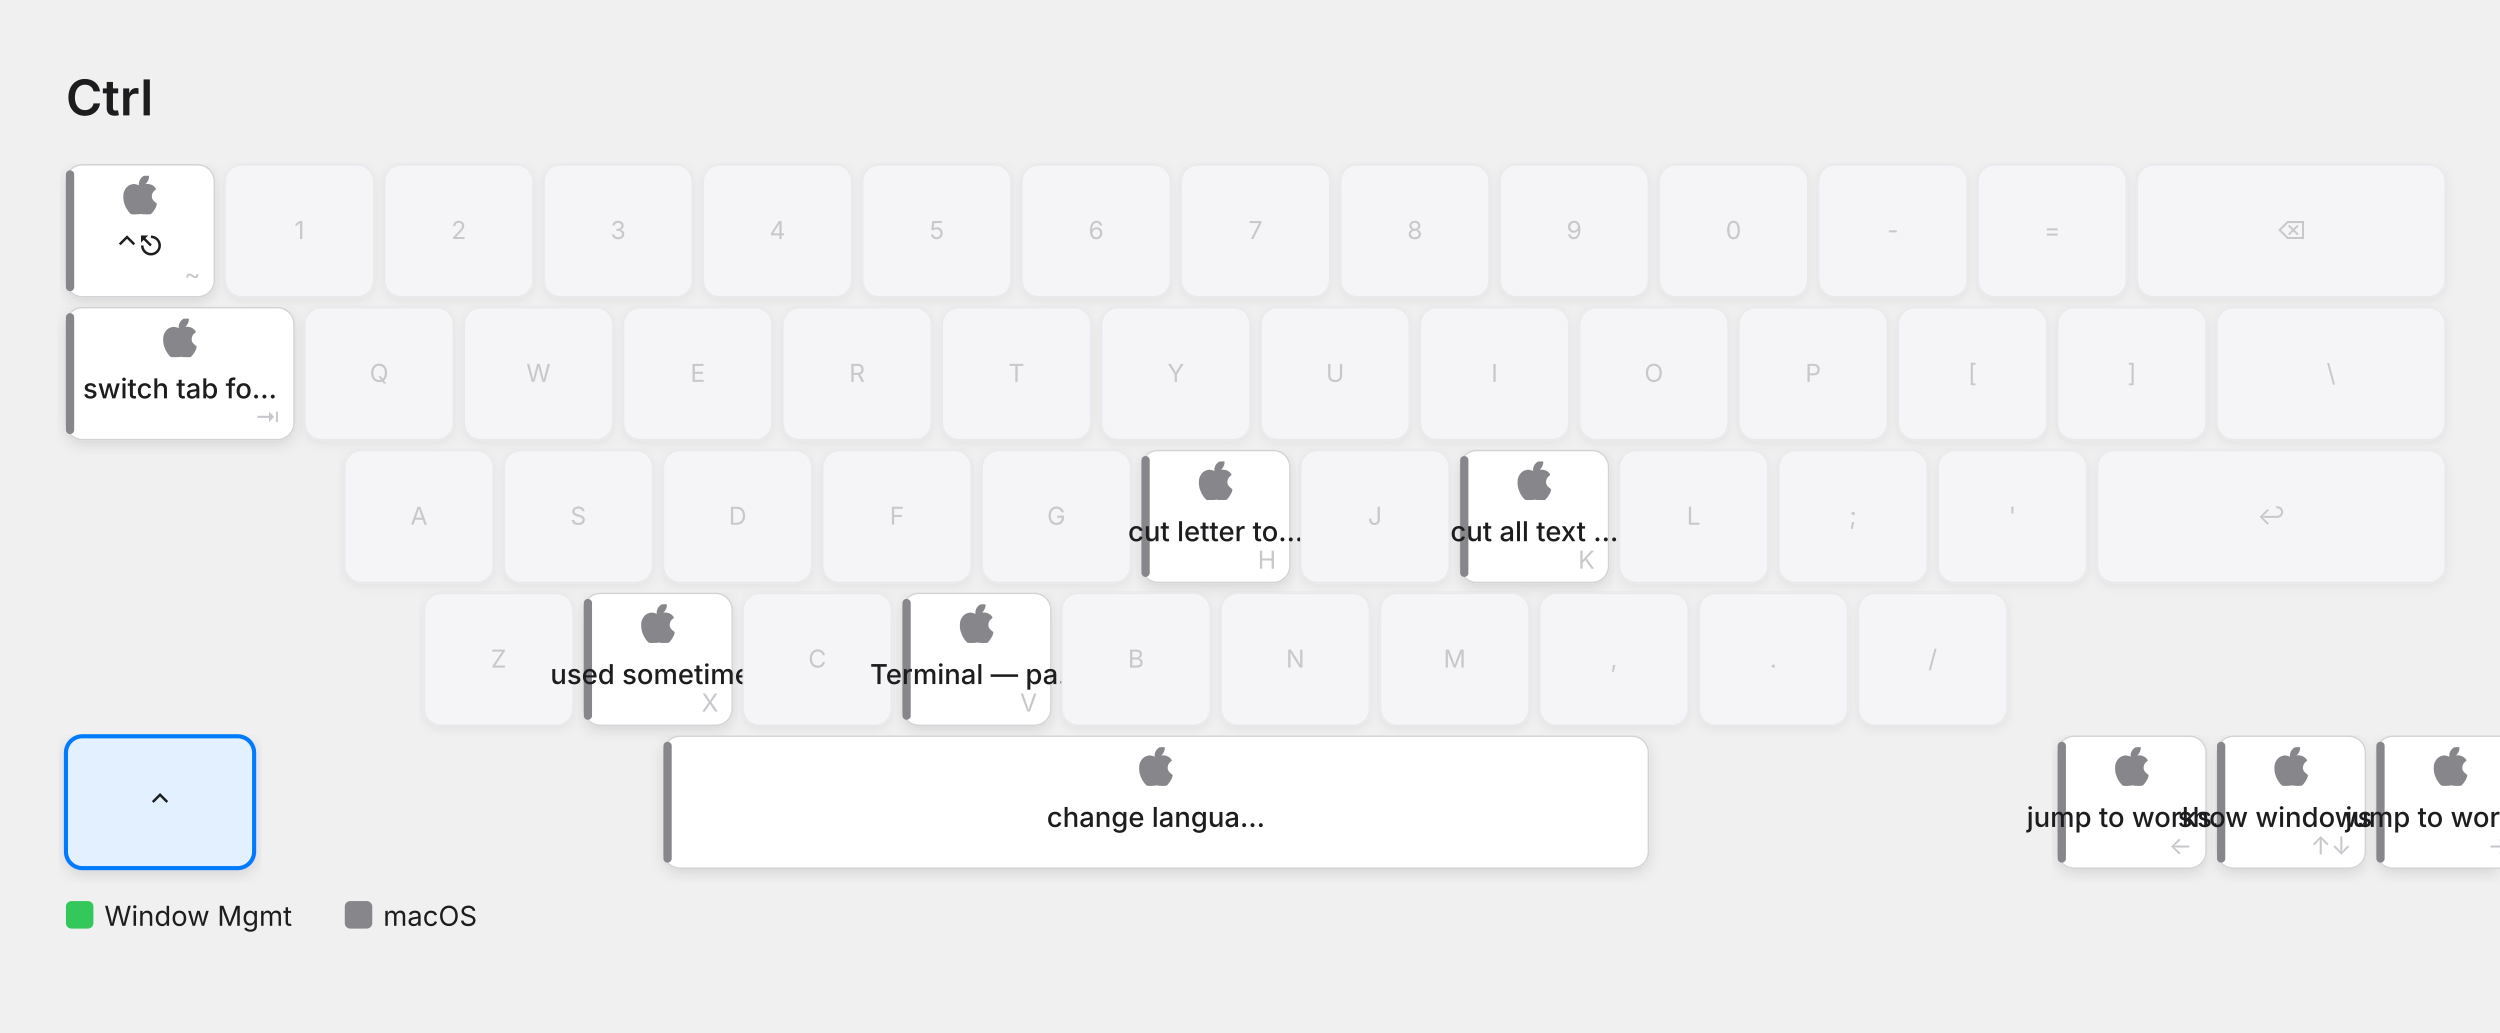
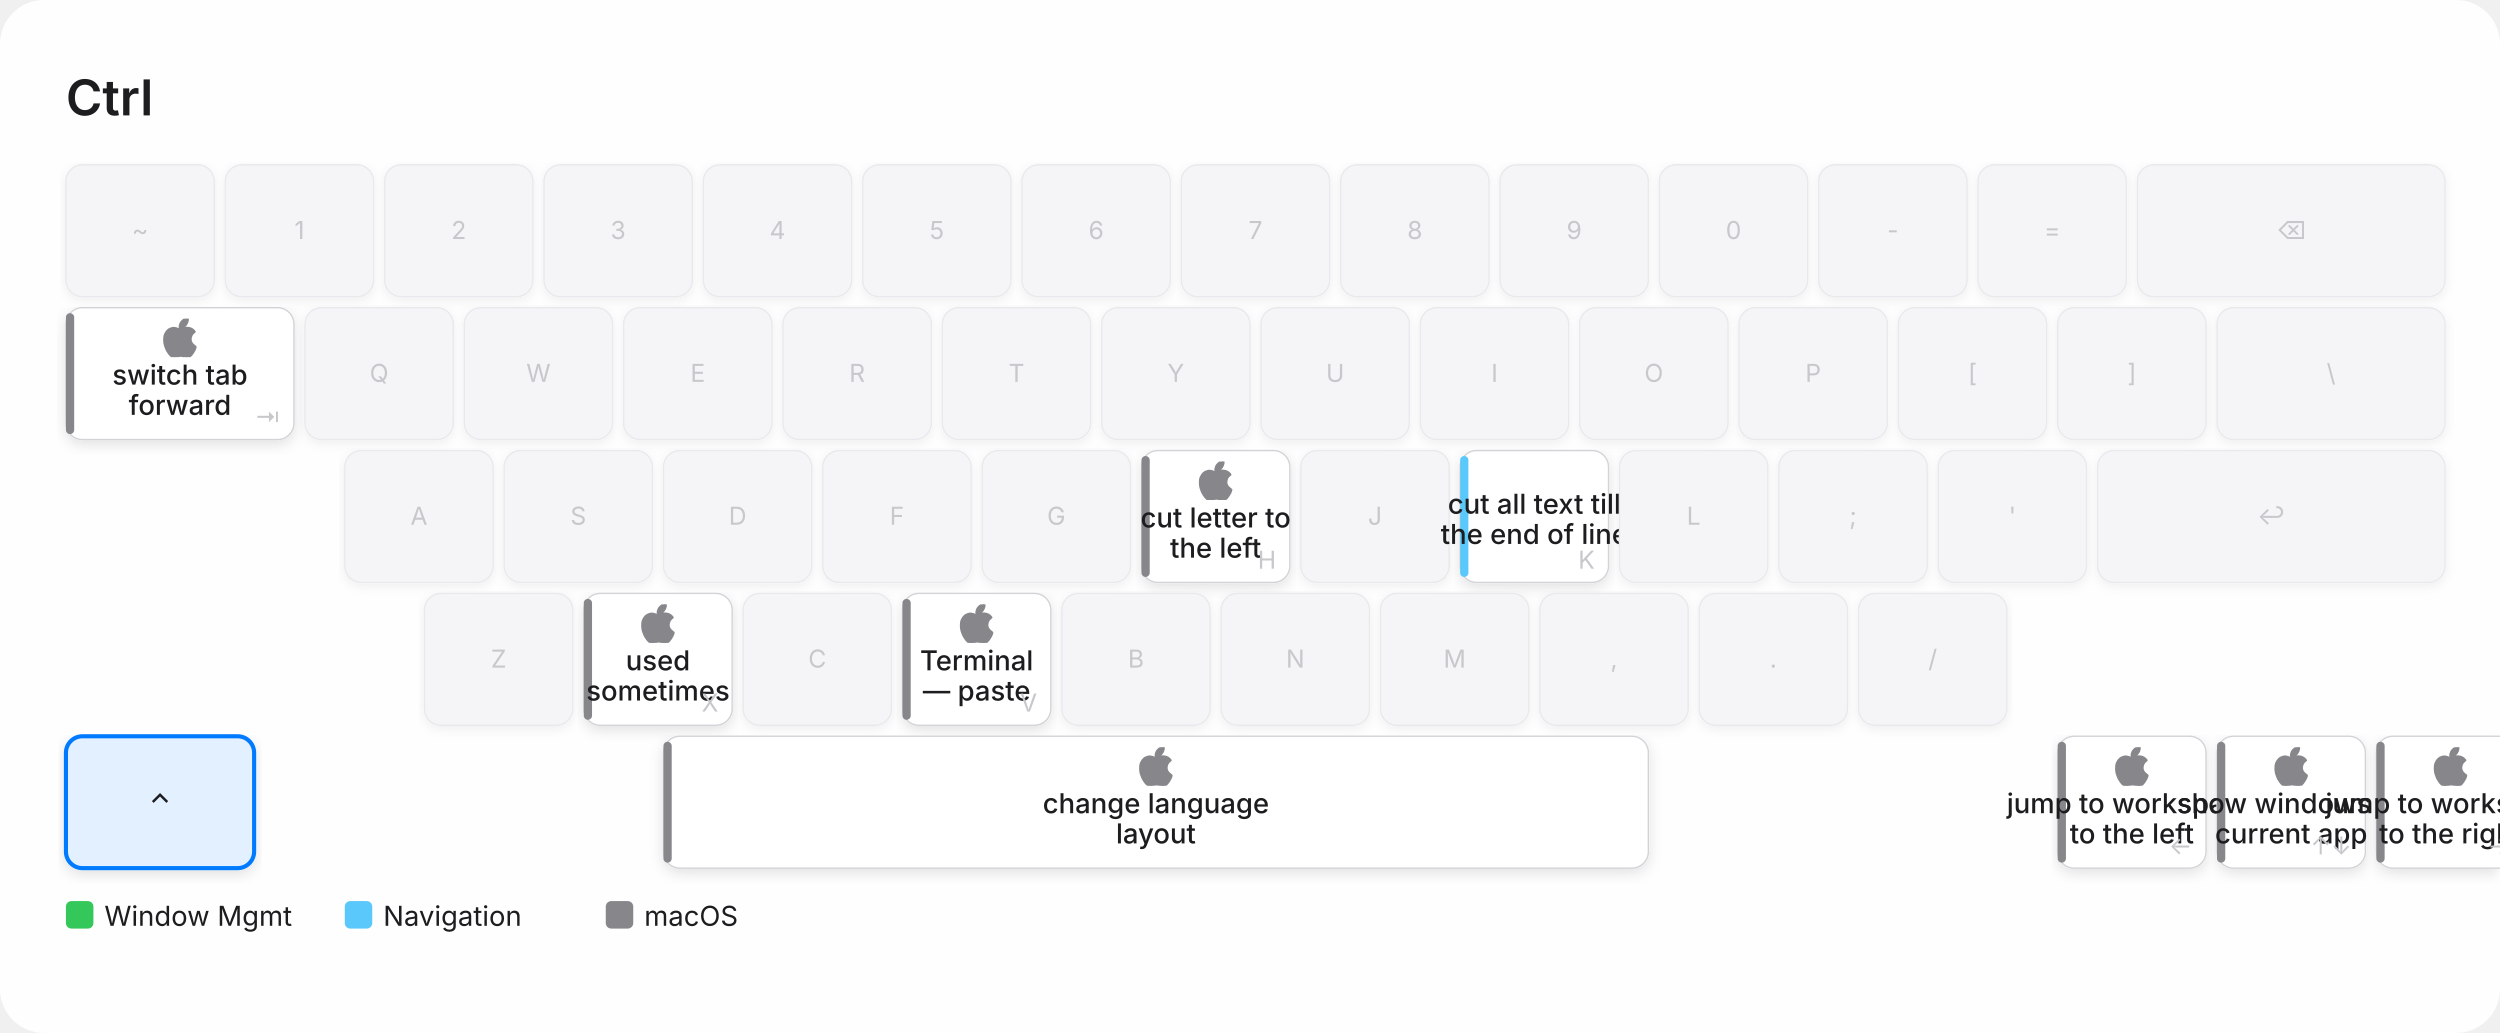
<svg xmlns="http://www.w3.org/2000/svg" width="910" height="376" viewBox="0 0 910 376">
  <defs>
    <filter id="shadow" x="-4%" y="-4%" width="108%" height="116%">
      <feDropShadow dx="0" dy="1" stdDeviation="2" flood-color="#000" flood-opacity="0.07" />
    </filter>
    <filter id="shadow-bound" x="-4%" y="-4%" width="108%" height="116%">
      <feDropShadow dx="0" dy="1.5" stdDeviation="2.5" flood-color="#000" flood-opacity="0.12" />
    </filter>
    <symbol id="apple" viewBox="0 0 16 16">
      <path d="M11.182.008C11.148-.03 9.923.023 8.857 1.18c-1.066 1.156-.902 2.482-.878 2.516s1.52.087 2.475-1.258.762-2.391.728-2.43m3.314 11.733c-.048-.096-2.325-1.234-2.113-3.422s1.675-2.789 1.698-2.854-.597-.79-1.254-1.157a3.7 3.7 0 0 0-1.563-.434c-.108-.003-.483-.095-1.254.116-.508.139-1.653.589-1.968.607-.316.018-1.256-.522-2.267-.665-.647-.125-1.333.131-1.824.328-.49.196-1.422.754-2.074 2.237-.652 1.482-.311 3.83-.067 4.56s.625 1.924 1.273 2.796c.576.984 1.34 1.667 1.659 1.899s1.219.386 1.843.067c.502-.308 1.408-.485 1.766-.472.357.013 1.061.154 1.782.539.571.197 1.111.115 1.652-.105.541-.221 1.324-1.059 2.238-2.758q.52-1.185.473-1.282" />
    </symbol>
    <symbol id="win-icon" viewBox="0 0 16 16">
      <rect x="1" y="2" width="9" height="7" rx="1" fill="none" stroke-width="1.3" />
      <rect x="6" y="7" width="9" height="7" rx="1" fill="none" stroke-width="1.3" />
    </symbol>
    <symbol id="audio-icon" viewBox="0 0 16 16">
      <path d="M7 3L3.5 6H1v4h2.5L7 13V3z" stroke-width="1.2" fill="none" />
      <path d="M10 5.5a3 3 0 010 5M12 3.5a6 6 0 010 9" fill="none" stroke-width="1.2" />
    </symbol>
    <symbol id="birman" viewBox="0 0 16 16">
      <rect x="1" y="3" width="14" height="10" rx="2" fill="none" stroke-width="1" />
      <text x="8" y="11.5" text-anchor="middle" font-size="8" font-weight="600">Б</text>
    </symbol>
+     <symbol id="karabiner-icon" viewBox="0 0 16 16">
+       <rect x="1" y="5" width="5" height="6" rx="1" fill="none" stroke-width="1.2" />
+       <rect x="10" y="5" width="5" height="6" rx="1" fill="none" stroke-width="1.2" />
+       <path d="M6 8h1.5m1 0h1.5M9.5 6.5l1 1.5-1 1.5" fill="none" stroke-width="1.1" />
+     </symbol>
    <style>
    text { font-family: -apple-system, "SF Pro Text", "Helvetica Neue", sans-serif;
           fill: #1d1d1f; }
    .key-label { font-size: 9px; fill: #c7c7cc; }
    .bind-label { font-size: 10px; font-weight: 500; }
    .title { font-size: 18px; font-weight: 600; fill: #1d1d1f; }
    .legend-text { font-size: 10px; fill: #1d1d1f; }
  </style>
  </defs>
+   <rect width="910" height="376" rx="16" fill="white" fill-opacity="0.92" />
  <text x="24" y="42" class="title">Ctrl</text>
-   <rect x="24" y="60" width="54" height="48" rx="6" fill="#ffffff" stroke="#d2d2d7" stroke-width="0.5" filter="url(#shadow-bound)" />
-   <rect x="24" y="62" width="3" height="44" rx="1.5" fill="#86868b" />
-   <use href="#apple" x="44.0" y="64" width="14" height="14" fill="#86868b" stroke="#86868b" />
-   <text x="51.0" y="93" text-anchor="middle" class="bind-label" fill="#86868b" font-size="10px">⌃⎋</text>
-   <text x="73" y="103" text-anchor="end" class="key-label">~</text>
+   <rect x="24" y="60" width="54" height="48" rx="6" fill="#f5f5f7" stroke="#e8e8ed" stroke-width="0.5" filter="url(#shadow)" />
+   <text x="51.0" y="87.0" text-anchor="middle" class="key-label">~</text>
  <rect x="82" y="60" width="54" height="48" rx="6" fill="#f5f5f7" stroke="#e8e8ed" stroke-width="0.5" filter="url(#shadow)" />
  <text x="109.0" y="87.0" text-anchor="middle" class="key-label">1</text>
  <rect x="140" y="60" width="54" height="48" rx="6" fill="#f5f5f7" stroke="#e8e8ed" stroke-width="0.5" filter="url(#shadow)" />
  <text x="167.0" y="87.0" text-anchor="middle" class="key-label">2</text>
  <rect x="198" y="60" width="54" height="48" rx="6" fill="#f5f5f7" stroke="#e8e8ed" stroke-width="0.5" filter="url(#shadow)" />
  <text x="225.0" y="87.0" text-anchor="middle" class="key-label">3</text>
  <rect x="256" y="60" width="54" height="48" rx="6" fill="#f5f5f7" stroke="#e8e8ed" stroke-width="0.5" filter="url(#shadow)" />
  <text x="283.0" y="87.0" text-anchor="middle" class="key-label">4</text>
  <rect x="314" y="60" width="54" height="48" rx="6" fill="#f5f5f7" stroke="#e8e8ed" stroke-width="0.5" filter="url(#shadow)" />
  <text x="341.0" y="87.0" text-anchor="middle" class="key-label">5</text>
  <rect x="372" y="60" width="54" height="48" rx="6" fill="#f5f5f7" stroke="#e8e8ed" stroke-width="0.5" filter="url(#shadow)" />
  <text x="399.0" y="87.0" text-anchor="middle" class="key-label">6</text>
  <rect x="430" y="60" width="54" height="48" rx="6" fill="#f5f5f7" stroke="#e8e8ed" stroke-width="0.5" filter="url(#shadow)" />
  <text x="457.0" y="87.0" text-anchor="middle" class="key-label">7</text>
  <rect x="488" y="60" width="54" height="48" rx="6" fill="#f5f5f7" stroke="#e8e8ed" stroke-width="0.5" filter="url(#shadow)" />
  <text x="515.0" y="87.0" text-anchor="middle" class="key-label">8</text>
  <rect x="546" y="60" width="54" height="48" rx="6" fill="#f5f5f7" stroke="#e8e8ed" stroke-width="0.5" filter="url(#shadow)" />
  <text x="573.0" y="87.0" text-anchor="middle" class="key-label">9</text>
  <rect x="604" y="60" width="54" height="48" rx="6" fill="#f5f5f7" stroke="#e8e8ed" stroke-width="0.5" filter="url(#shadow)" />
  <text x="631.0" y="87.0" text-anchor="middle" class="key-label">0</text>
  <rect x="662" y="60" width="54" height="48" rx="6" fill="#f5f5f7" stroke="#e8e8ed" stroke-width="0.5" filter="url(#shadow)" />
  <text x="689.0" y="87.0" text-anchor="middle" class="key-label">-</text>
  <rect x="720" y="60" width="54" height="48" rx="6" fill="#f5f5f7" stroke="#e8e8ed" stroke-width="0.5" filter="url(#shadow)" />
  <text x="747.0" y="87.0" text-anchor="middle" class="key-label">=</text>
  <rect x="778" y="60" width="112" height="48" rx="6" fill="#f5f5f7" stroke="#e8e8ed" stroke-width="0.5" filter="url(#shadow)" />
  <text x="834.0" y="87.0" text-anchor="middle" class="key-label">⌫</text>
  <rect x="24" y="112" width="83.0" height="48" rx="6" fill="#ffffff" stroke="#d2d2d7" stroke-width="0.5" filter="url(#shadow-bound)" />
  <rect x="24" y="114" width="3" height="44" rx="1.5" fill="#86868b" />
  <use href="#apple" x="58.5" y="116" width="14" height="14" fill="#86868b" stroke="#86868b" />
-   <text x="65.5" y="145" text-anchor="middle" class="bind-label" fill="#86868b" font-size="8px">switch tab fo…</text>
+   <text x="65.5" y="140" text-anchor="middle" class="bind-label" fill="#86868b" font-size="8px">switch tab</text>
+   <text x="65.5" y="151" text-anchor="middle" class="bind-label" fill="#86868b" font-size="8px">forward</text>
  <text x="102.0" y="155" text-anchor="end" class="key-label">⇥</text>
  <rect x="111.0" y="112" width="54" height="48" rx="6" fill="#f5f5f7" stroke="#e8e8ed" stroke-width="0.5" filter="url(#shadow)" />
  <text x="138.0" y="139.0" text-anchor="middle" class="key-label">Q</text>
  <rect x="169.0" y="112" width="54" height="48" rx="6" fill="#f5f5f7" stroke="#e8e8ed" stroke-width="0.5" filter="url(#shadow)" />
  <text x="196.0" y="139.0" text-anchor="middle" class="key-label">W</text>
  <rect x="227.0" y="112" width="54" height="48" rx="6" fill="#f5f5f7" stroke="#e8e8ed" stroke-width="0.5" filter="url(#shadow)" />
  <text x="254.0" y="139.0" text-anchor="middle" class="key-label">E</text>
  <rect x="285.0" y="112" width="54" height="48" rx="6" fill="#f5f5f7" stroke="#e8e8ed" stroke-width="0.5" filter="url(#shadow)" />
  <text x="312.0" y="139.0" text-anchor="middle" class="key-label">R</text>
  <rect x="343.0" y="112" width="54" height="48" rx="6" fill="#f5f5f7" stroke="#e8e8ed" stroke-width="0.5" filter="url(#shadow)" />
  <text x="370.0" y="139.0" text-anchor="middle" class="key-label">T</text>
  <rect x="401.0" y="112" width="54" height="48" rx="6" fill="#f5f5f7" stroke="#e8e8ed" stroke-width="0.5" filter="url(#shadow)" />
  <text x="428.0" y="139.0" text-anchor="middle" class="key-label">Y</text>
  <rect x="459.0" y="112" width="54" height="48" rx="6" fill="#f5f5f7" stroke="#e8e8ed" stroke-width="0.5" filter="url(#shadow)" />
  <text x="486.0" y="139.0" text-anchor="middle" class="key-label">U</text>
  <rect x="517.0" y="112" width="54" height="48" rx="6" fill="#f5f5f7" stroke="#e8e8ed" stroke-width="0.5" filter="url(#shadow)" />
  <text x="544.0" y="139.0" text-anchor="middle" class="key-label">I</text>
  <rect x="575.0" y="112" width="54" height="48" rx="6" fill="#f5f5f7" stroke="#e8e8ed" stroke-width="0.5" filter="url(#shadow)" />
  <text x="602.0" y="139.0" text-anchor="middle" class="key-label">O</text>
  <rect x="633.0" y="112" width="54" height="48" rx="6" fill="#f5f5f7" stroke="#e8e8ed" stroke-width="0.5" filter="url(#shadow)" />
  <text x="660.0" y="139.0" text-anchor="middle" class="key-label">P</text>
  <rect x="691.0" y="112" width="54" height="48" rx="6" fill="#f5f5f7" stroke="#e8e8ed" stroke-width="0.5" filter="url(#shadow)" />
  <text x="718.0" y="139.0" text-anchor="middle" class="key-label">[</text>
  <rect x="749.0" y="112" width="54" height="48" rx="6" fill="#f5f5f7" stroke="#e8e8ed" stroke-width="0.5" filter="url(#shadow)" />
  <text x="776.0" y="139.0" text-anchor="middle" class="key-label">]</text>
  <rect x="807.0" y="112" width="83.0" height="48" rx="6" fill="#f5f5f7" stroke="#e8e8ed" stroke-width="0.5" filter="url(#shadow)" />
  <text x="848.5" y="139.0" text-anchor="middle" class="key-label">\</text>
  <rect x="125.5" y="164" width="54" height="48" rx="6" fill="#f5f5f7" stroke="#e8e8ed" stroke-width="0.5" filter="url(#shadow)" />
  <text x="152.5" y="191.0" text-anchor="middle" class="key-label">A</text>
  <rect x="183.5" y="164" width="54" height="48" rx="6" fill="#f5f5f7" stroke="#e8e8ed" stroke-width="0.5" filter="url(#shadow)" />
  <text x="210.5" y="191.0" text-anchor="middle" class="key-label">S</text>
  <rect x="241.5" y="164" width="54" height="48" rx="6" fill="#f5f5f7" stroke="#e8e8ed" stroke-width="0.5" filter="url(#shadow)" />
  <text x="268.5" y="191.0" text-anchor="middle" class="key-label">D</text>
  <rect x="299.5" y="164" width="54" height="48" rx="6" fill="#f5f5f7" stroke="#e8e8ed" stroke-width="0.5" filter="url(#shadow)" />
  <text x="326.5" y="191.0" text-anchor="middle" class="key-label">F</text>
  <rect x="357.5" y="164" width="54" height="48" rx="6" fill="#f5f5f7" stroke="#e8e8ed" stroke-width="0.5" filter="url(#shadow)" />
  <text x="384.5" y="191.0" text-anchor="middle" class="key-label">G</text>
  <rect x="415.5" y="164" width="54" height="48" rx="6" fill="#ffffff" stroke="#d2d2d7" stroke-width="0.5" filter="url(#shadow-bound)" />
  <rect x="415.5" y="166" width="3" height="44" rx="1.5" fill="#86868b" />
  <use href="#apple" x="435.5" y="168" width="14" height="14" fill="#86868b" stroke="#86868b" />
-   <text x="442.5" y="197" text-anchor="middle" class="bind-label" fill="#86868b" font-size="8px">cut letter to…</text>
+   <text x="442.5" y="192" text-anchor="middle" class="bind-label" fill="#86868b" font-size="8px">cut letter to</text>
+   <text x="442.5" y="203" text-anchor="middle" class="bind-label" fill="#86868b" font-size="8px">the left</text>
  <text x="464.5" y="207" text-anchor="end" class="key-label">H</text>
  <rect x="473.5" y="164" width="54" height="48" rx="6" fill="#f5f5f7" stroke="#e8e8ed" stroke-width="0.5" filter="url(#shadow)" />
  <text x="500.5" y="191.0" text-anchor="middle" class="key-label">J</text>
  <rect x="531.5" y="164" width="54" height="48" rx="6" fill="#ffffff" stroke="#d2d2d7" stroke-width="0.5" filter="url(#shadow-bound)" />
-   <rect x="531.5" y="166" width="3" height="44" rx="1.5" fill="#86868b" />
-   <use href="#apple" x="551.5" y="168" width="14" height="14" fill="#86868b" stroke="#86868b" />
-   <text x="558.5" y="197" text-anchor="middle" class="bind-label" fill="#86868b" font-size="8px">cut all text …</text>
+   <rect x="531.5" y="166" width="3" height="44" rx="1.5" fill="#5ac8fa" />
+   <text x="558.5" y="187.0" text-anchor="middle" class="bind-label" fill="#5ac8fa" font-size="7px">cut all text till</text>
+   <text x="558.5" y="198.0" text-anchor="middle" class="bind-label" fill="#5ac8fa" font-size="7px">the end of line</text>
  <text x="580.5" y="207" text-anchor="end" class="key-label">K</text>
  <rect x="589.5" y="164" width="54" height="48" rx="6" fill="#f5f5f7" stroke="#e8e8ed" stroke-width="0.5" filter="url(#shadow)" />
  <text x="616.5" y="191.0" text-anchor="middle" class="key-label">L</text>
  <rect x="647.5" y="164" width="54" height="48" rx="6" fill="#f5f5f7" stroke="#e8e8ed" stroke-width="0.5" filter="url(#shadow)" />
  <text x="674.5" y="191.0" text-anchor="middle" class="key-label">;</text>
  <rect x="705.5" y="164" width="54" height="48" rx="6" fill="#f5f5f7" stroke="#e8e8ed" stroke-width="0.5" filter="url(#shadow)" />
  <text x="732.5" y="191.0" text-anchor="middle" class="key-label">'</text>
  <rect x="763.5" y="164" width="126.5" height="48" rx="6" fill="#f5f5f7" stroke="#e8e8ed" stroke-width="0.5" filter="url(#shadow)" />
  <text x="826.75" y="191.0" text-anchor="middle" class="key-label">↩</text>
  <rect x="154.5" y="216" width="54" height="48" rx="6" fill="#f5f5f7" stroke="#e8e8ed" stroke-width="0.5" filter="url(#shadow)" />
  <text x="181.5" y="243.0" text-anchor="middle" class="key-label">Z</text>
  <rect x="212.5" y="216" width="54" height="48" rx="6" fill="#ffffff" stroke="#d2d2d7" stroke-width="0.5" filter="url(#shadow-bound)" />
  <rect x="212.5" y="218" width="3" height="44" rx="1.5" fill="#86868b" />
  <use href="#apple" x="232.5" y="220" width="14" height="14" fill="#86868b" stroke="#86868b" />
-   <text x="239.5" y="249" text-anchor="middle" class="bind-label" fill="#86868b" font-size="8px">used sometimes</text>
+   <text x="239.5" y="244" text-anchor="middle" class="bind-label" fill="#86868b" font-size="8px">used</text>
+   <text x="239.5" y="255" text-anchor="middle" class="bind-label" fill="#86868b" font-size="8px">sometimes</text>
  <text x="261.5" y="259" text-anchor="end" class="key-label">X</text>
  <rect x="270.5" y="216" width="54" height="48" rx="6" fill="#f5f5f7" stroke="#e8e8ed" stroke-width="0.5" filter="url(#shadow)" />
  <text x="297.5" y="243.0" text-anchor="middle" class="key-label">C</text>
  <rect x="328.5" y="216" width="54" height="48" rx="6" fill="#ffffff" stroke="#d2d2d7" stroke-width="0.5" filter="url(#shadow-bound)" />
  <rect x="328.5" y="218" width="3" height="44" rx="1.5" fill="#86868b" />
  <use href="#apple" x="348.5" y="220" width="14" height="14" fill="#86868b" stroke="#86868b" />
-   <text x="355.5" y="249" text-anchor="middle" class="bind-label" fill="#86868b" font-size="8px">Terminal — pa…</text>
+   <text x="355.5" y="244" text-anchor="middle" class="bind-label" fill="#86868b" font-size="8px">Terminal</text>
+   <text x="355.5" y="255" text-anchor="middle" class="bind-label" fill="#86868b" font-size="8px">— paste</text>
  <text x="377.5" y="259" text-anchor="end" class="key-label">V</text>
  <rect x="386.5" y="216" width="54" height="48" rx="6" fill="#f5f5f7" stroke="#e8e8ed" stroke-width="0.5" filter="url(#shadow)" />
  <text x="413.5" y="243.0" text-anchor="middle" class="key-label">B</text>
  <rect x="444.5" y="216" width="54" height="48" rx="6" fill="#f5f5f7" stroke="#e8e8ed" stroke-width="0.5" filter="url(#shadow)" />
  <text x="471.5" y="243.0" text-anchor="middle" class="key-label">N</text>
  <rect x="502.5" y="216" width="54" height="48" rx="6" fill="#f5f5f7" stroke="#e8e8ed" stroke-width="0.5" filter="url(#shadow)" />
  <text x="529.5" y="243.0" text-anchor="middle" class="key-label">M</text>
  <rect x="560.5" y="216" width="54" height="48" rx="6" fill="#f5f5f7" stroke="#e8e8ed" stroke-width="0.5" filter="url(#shadow)" />
  <text x="587.5" y="243.0" text-anchor="middle" class="key-label">,</text>
  <rect x="618.5" y="216" width="54" height="48" rx="6" fill="#f5f5f7" stroke="#e8e8ed" stroke-width="0.5" filter="url(#shadow)" />
  <text x="645.5" y="243.0" text-anchor="middle" class="key-label">.</text>
  <rect x="676.5" y="216" width="54" height="48" rx="6" fill="#f5f5f7" stroke="#e8e8ed" stroke-width="0.5" filter="url(#shadow)" />
  <text x="703.5" y="243.0" text-anchor="middle" class="key-label">/</text>
  <rect x="24" y="268" width="68.5" height="48" rx="6" fill="#e3f0ff" stroke="#007aff" stroke-width="1.5" filter="url(#shadow-bound)" />
  <text x="58.25" y="296.0" text-anchor="middle" class="bind-label" fill="#007aff">⌃</text>
  <rect x="241.5" y="268" width="358.5" height="48" rx="6" fill="#ffffff" stroke="#d2d2d7" stroke-width="0.5" filter="url(#shadow-bound)" />
  <rect x="241.5" y="270" width="3" height="44" rx="1.5" fill="#86868b" />
  <use href="#apple" x="413.75" y="272" width="14" height="14" fill="#86868b" stroke="#86868b" />
-   <text x="420.75" y="301" text-anchor="middle" class="bind-label" fill="#86868b" font-size="8px">change langua…</text>
+   <text x="420.75" y="296" text-anchor="middle" class="bind-label" fill="#86868b" font-size="9px">change language</text>
+   <text x="420.75" y="307" text-anchor="middle" class="bind-label" fill="#86868b" font-size="9px">layout</text>
  <text x="595.0" y="311" text-anchor="end" class="key-label" />
  <rect x="749.0" y="268" width="54" height="48" rx="6" fill="#ffffff" stroke="#d2d2d7" stroke-width="0.5" filter="url(#shadow-bound)" />
  <rect x="749.0" y="270" width="3" height="44" rx="1.5" fill="#86868b" />
  <use href="#apple" x="769.0" y="272" width="14" height="14" fill="#86868b" stroke="#86868b" />
-   <text x="776.0" y="301" text-anchor="middle" class="bind-label" fill="#86868b" font-size="8px">jump to works…</text>
+   <text x="776.0" y="296" text-anchor="middle" class="bind-label" fill="#86868b" font-size="8px">jump to workspace</text>
+   <text x="776.0" y="307" text-anchor="middle" class="bind-label" fill="#86868b" font-size="8px">to the left</text>
  <text x="798.0" y="311" text-anchor="end" class="key-label">←</text>
  <rect x="807.0" y="268" width="54" height="48" rx="6" fill="#ffffff" stroke="#d2d2d7" stroke-width="0.5" filter="url(#shadow-bound)" />
  <rect x="807.0" y="270" width="3" height="44" rx="1.5" fill="#86868b" />
  <use href="#apple" x="827.0" y="272" width="14" height="14" fill="#86868b" stroke="#86868b" />
-   <text x="834.0" y="301" text-anchor="middle" class="bind-label" fill="#86868b" font-size="8px">show windows …</text>
+   <text x="834.0" y="296" text-anchor="middle" class="bind-label" fill="#86868b" font-size="8px">show windows of</text>
+   <text x="834.0" y="307" text-anchor="middle" class="bind-label" fill="#86868b" font-size="8px">current app</text>
  <text x="856.0" y="311" text-anchor="end" class="key-label">↑↓</text>
  <rect x="865.0" y="268" width="54" height="48" rx="6" fill="#ffffff" stroke="#d2d2d7" stroke-width="0.5" filter="url(#shadow-bound)" />
  <rect x="865.0" y="270" width="3" height="44" rx="1.5" fill="#86868b" />
  <use href="#apple" x="885.0" y="272" width="14" height="14" fill="#86868b" stroke="#86868b" />
-   <text x="892.0" y="301" text-anchor="middle" class="bind-label" fill="#86868b" font-size="8px">jump to works…</text>
+   <text x="892.0" y="296" text-anchor="middle" class="bind-label" fill="#86868b" font-size="8px">jump to workspace</text>
+   <text x="892.0" y="307" text-anchor="middle" class="bind-label" fill="#86868b" font-size="8px">to the right</text>
  <text x="914.0" y="311" text-anchor="end" class="key-label">→</text>
  <rect x="24" y="328" width="10" height="10" rx="2" fill="#34c759" />
  <text x="38" y="337" class="legend-text">Window Mgmt</text>
-   <rect x="125.5" y="328" width="10" height="10" rx="2" fill="#86868b" />
-   <text x="139.5" y="337" class="legend-text">macOS</text>
+   <rect x="125.5" y="328" width="10" height="10" rx="2" fill="#5ac8fa" />
+   <text x="139.5" y="337" class="legend-text">Navigation</text>
+   <rect x="220.5" y="328" width="10" height="10" rx="2" fill="#86868b" />
+   <text x="234.5" y="337" class="legend-text">macOS</text>
</svg>
